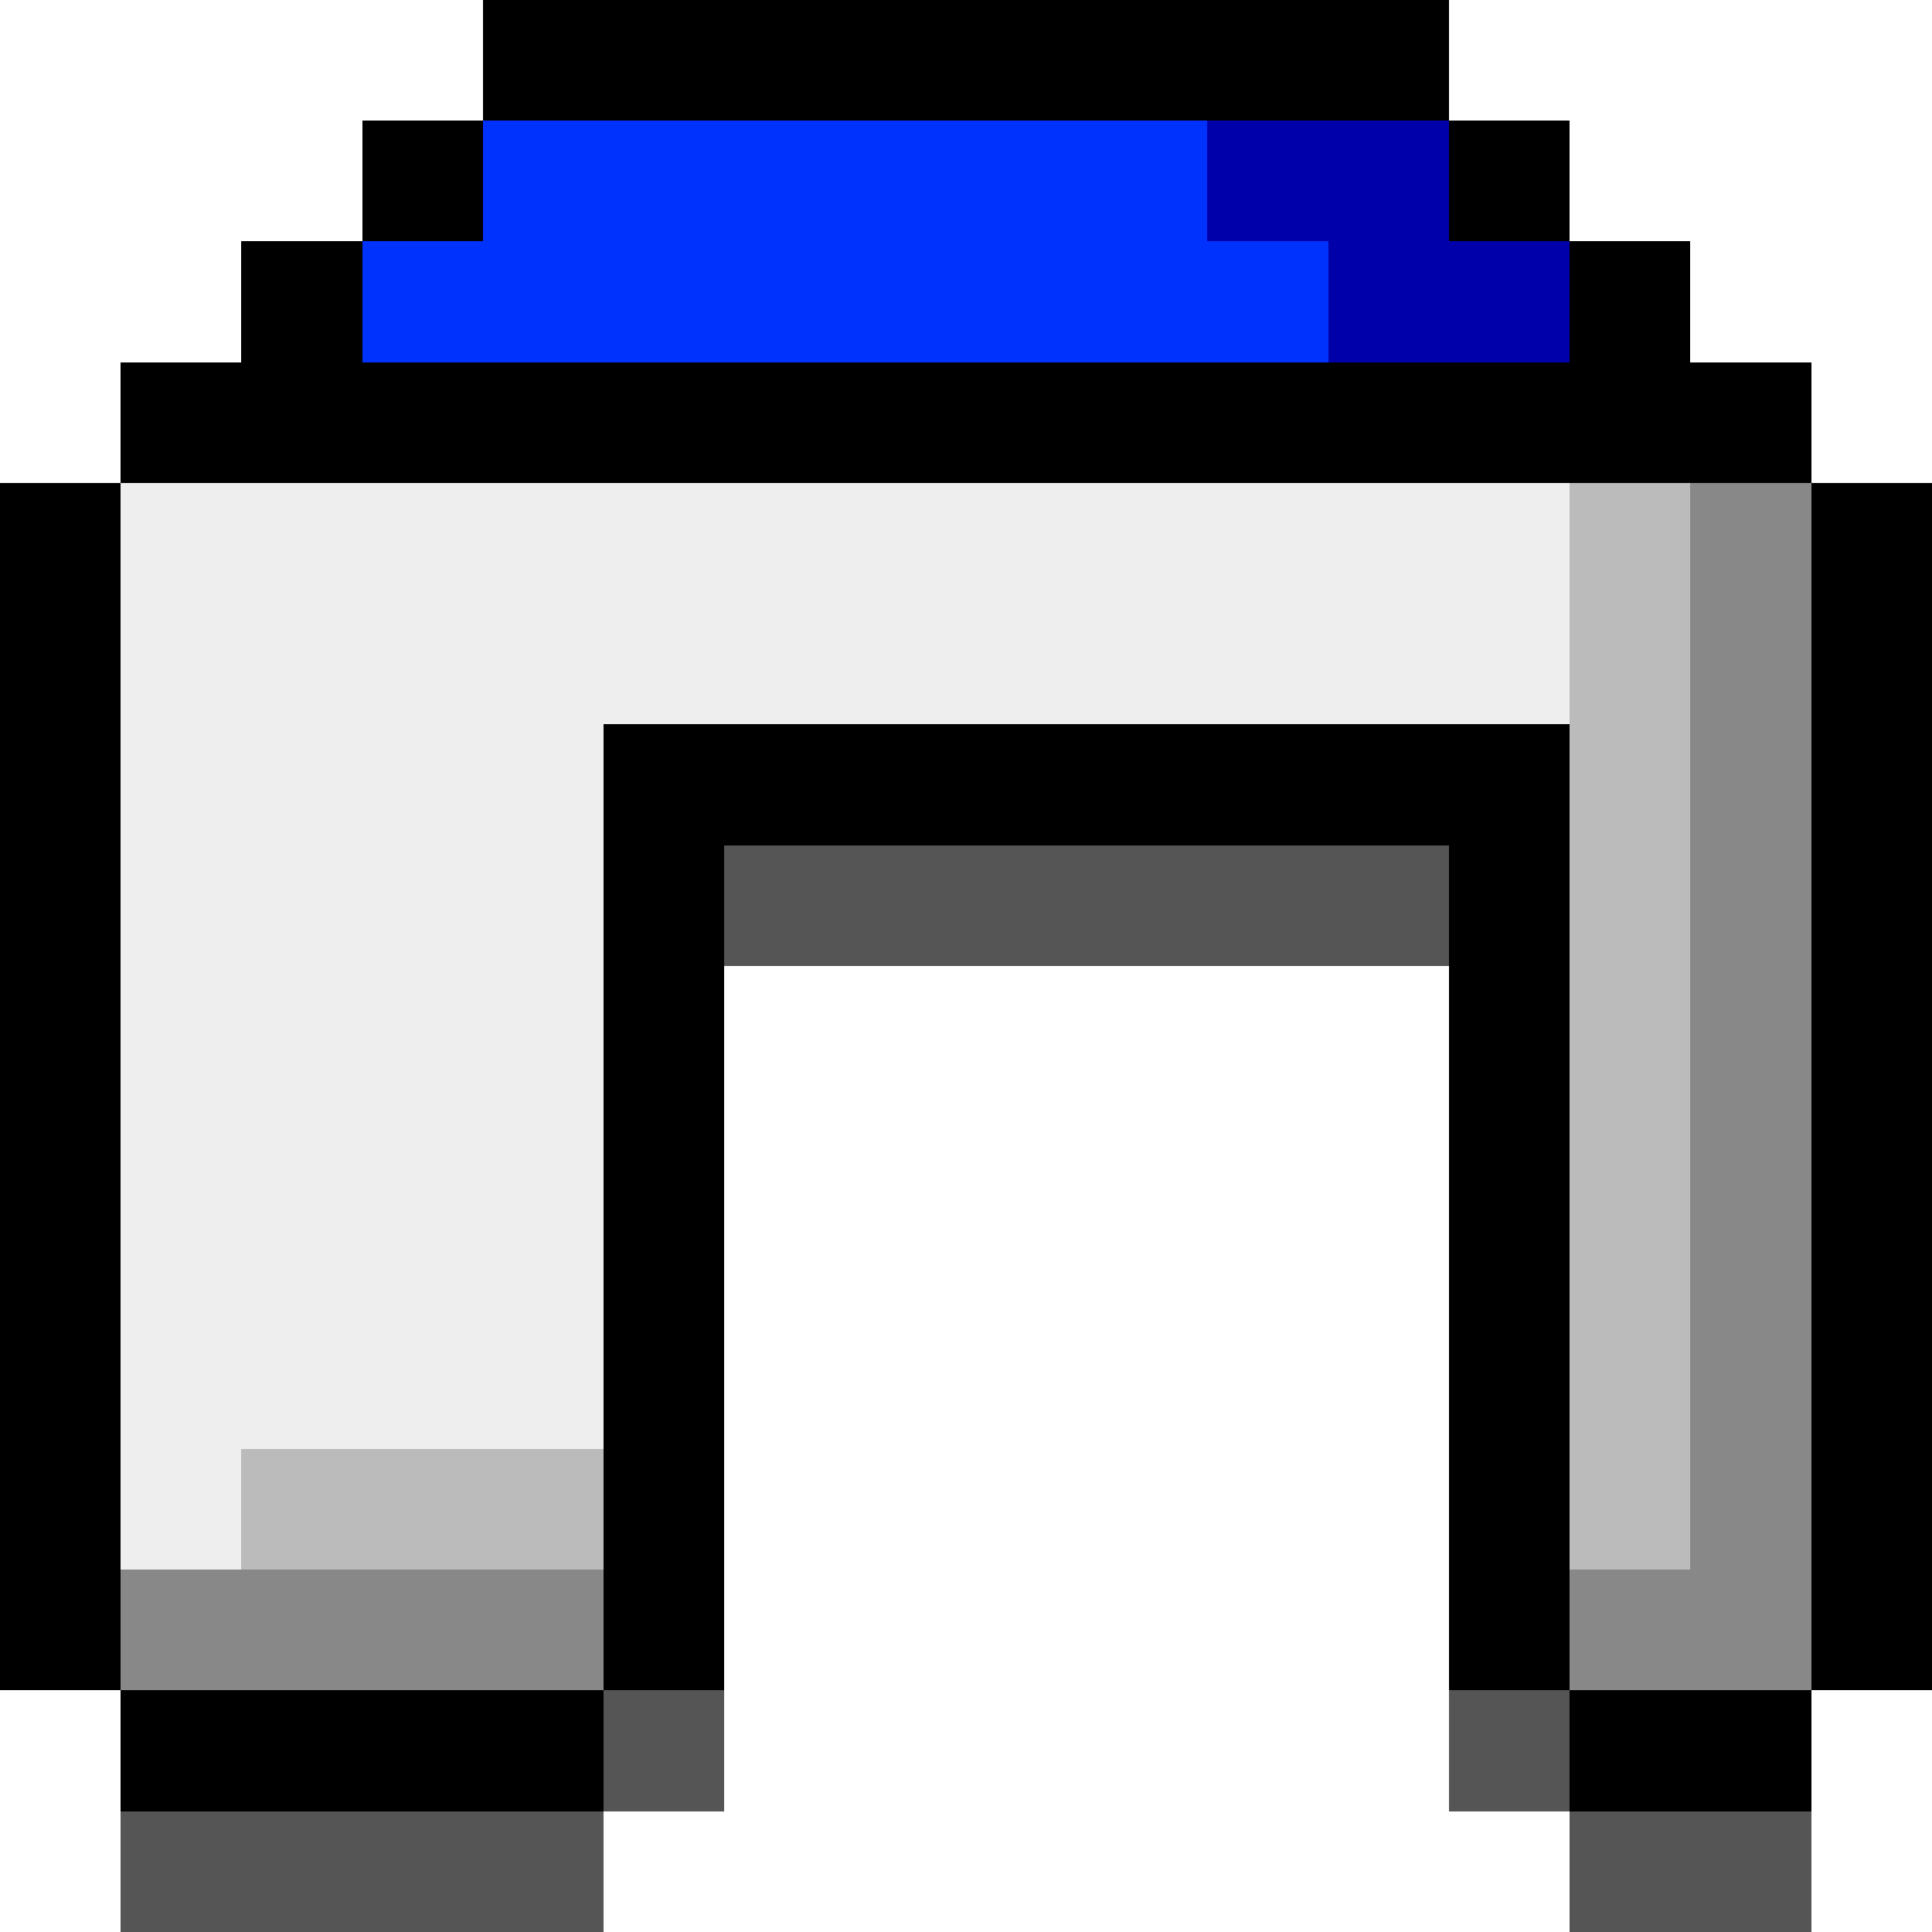
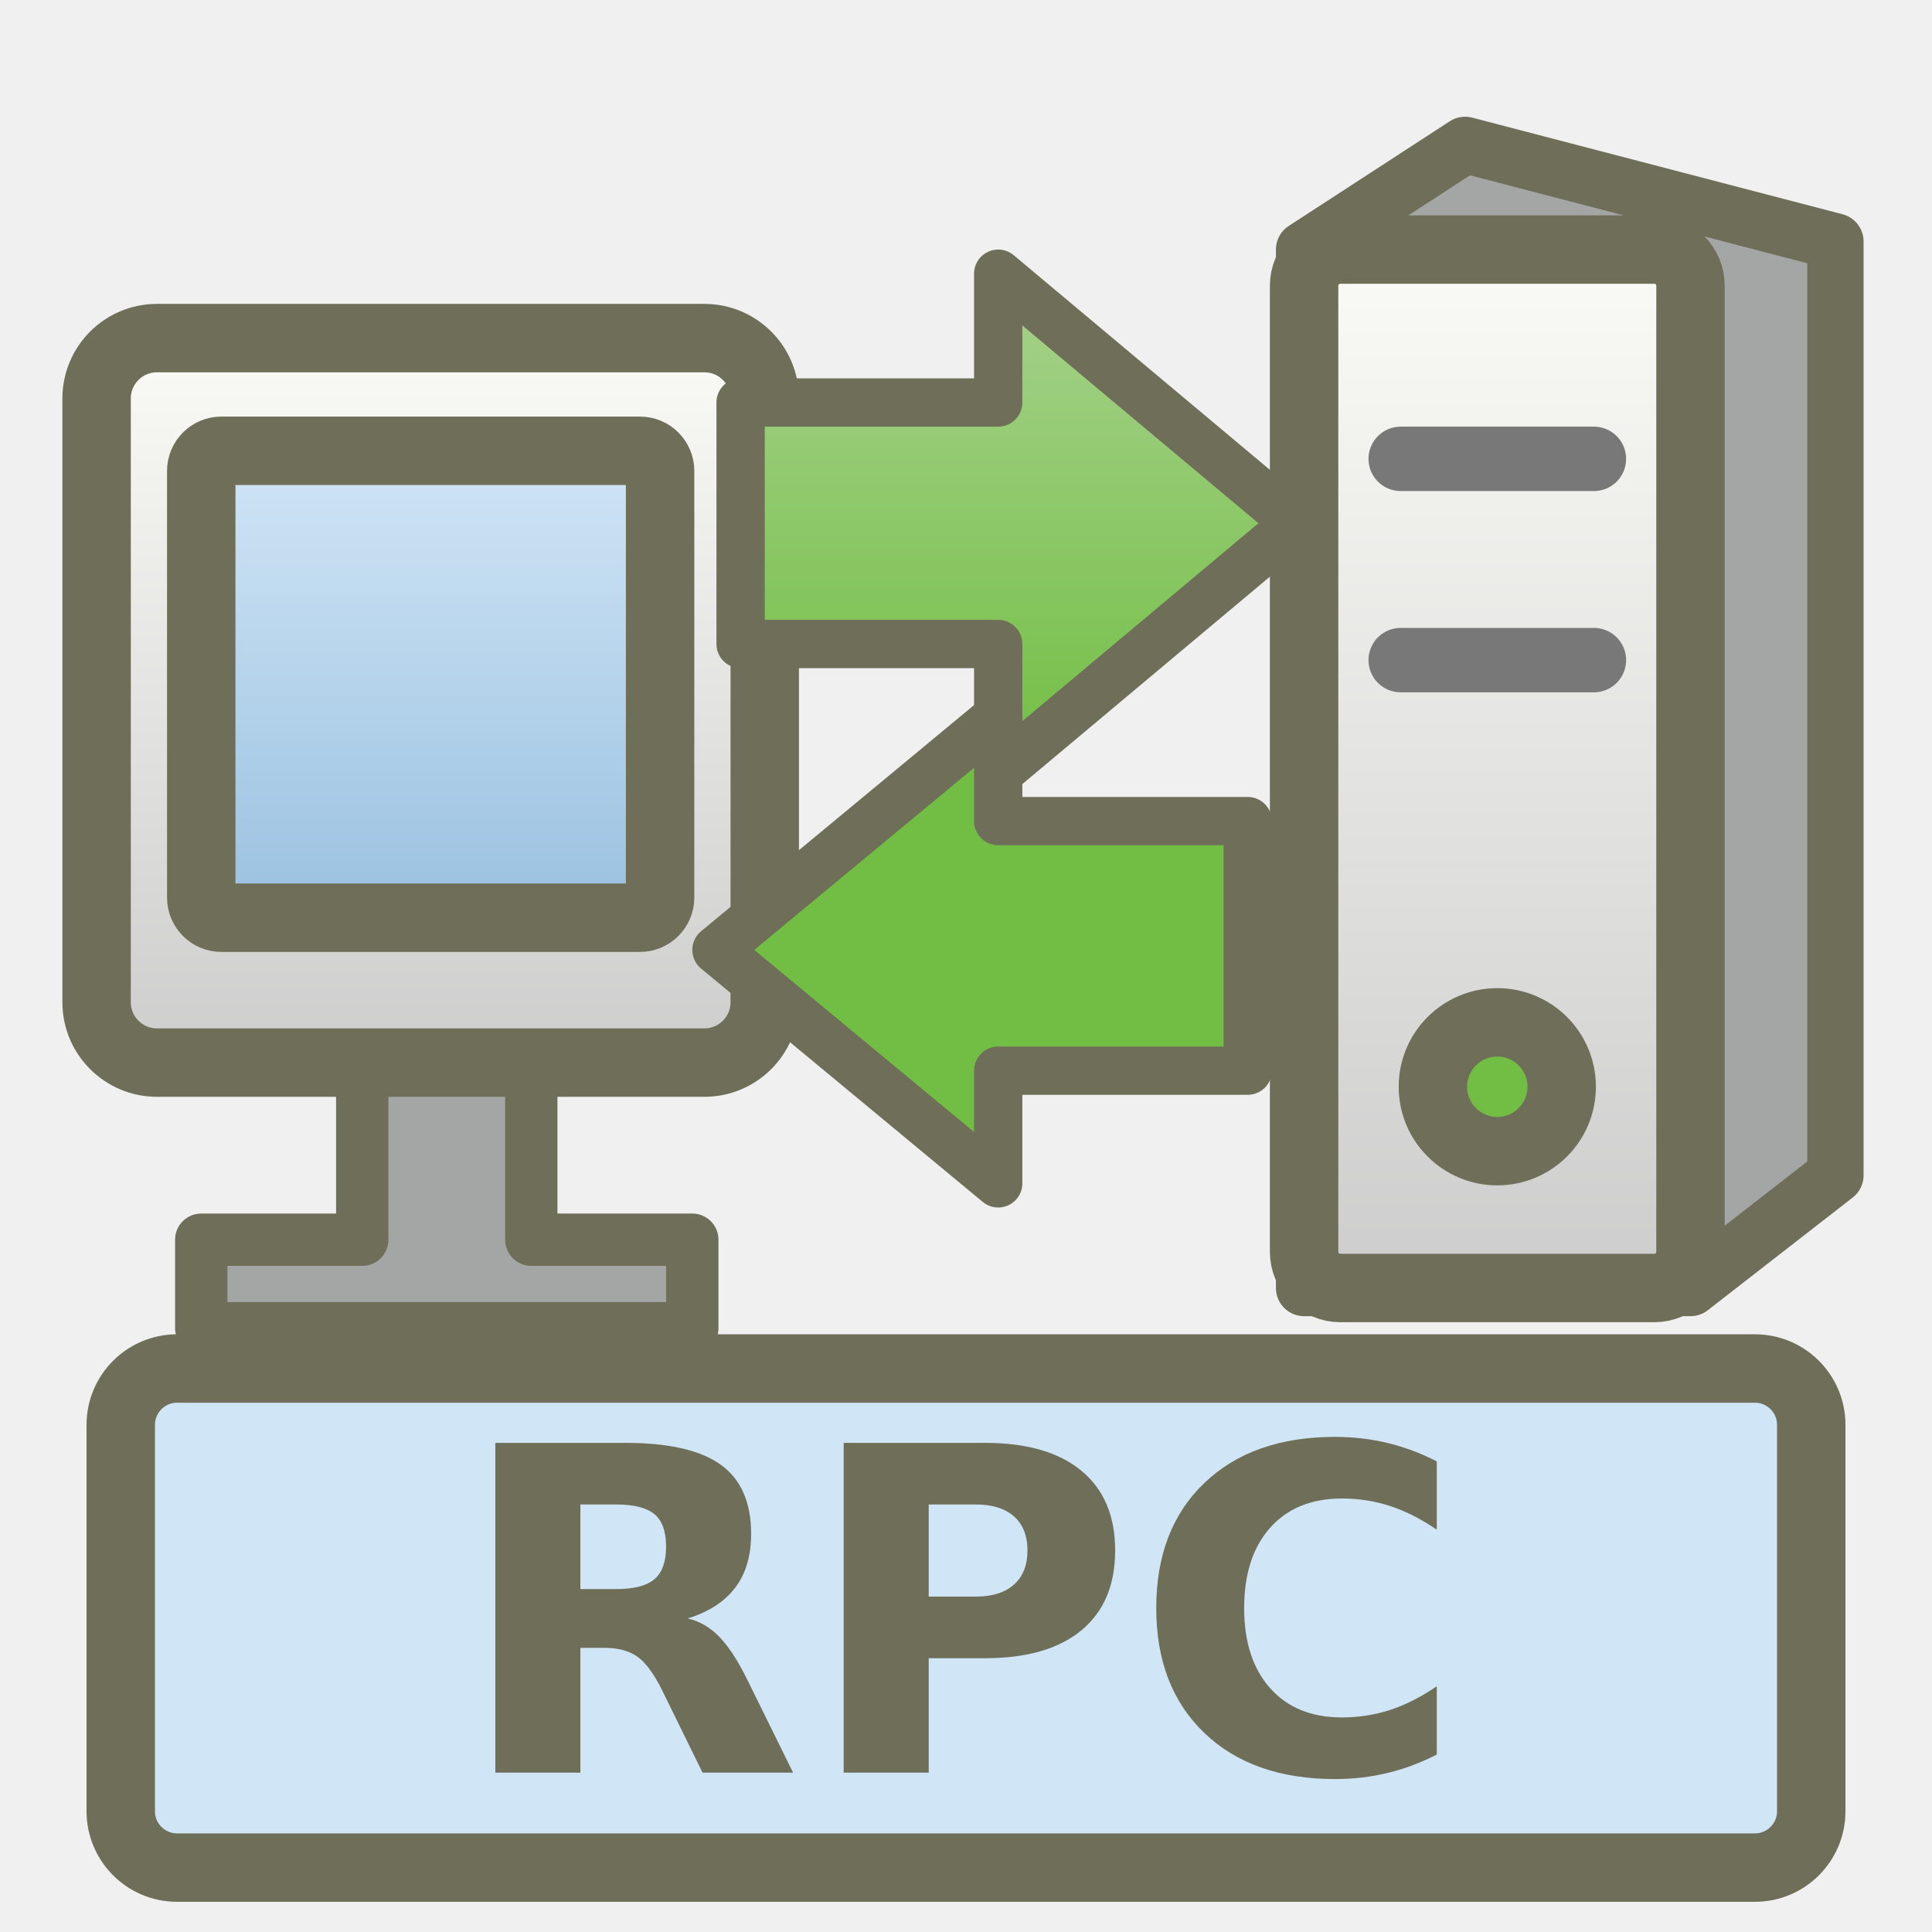
- <svg xmlns="http://www.w3.org/2000/svg" width="16" height="16" viewBox="0 0 16 16" shape-rendering="crispEdges">
-   <rect x="0" y="0" width="4" height="1" fill="#ffffff" />
-   <rect x="4" y="0" width="8" height="1" fill="#000000" />
-   <rect x="12" y="0" width="4" height="1" fill="#ffffff" />
-   <rect x="0" y="1" width="3" height="1" fill="#ffffff" />
-   <rect x="3" y="1" width="1" height="1" fill="#000000" />
-   <rect x="4" y="1" width="6" height="1" fill="#0032fd" />
-   <rect x="10" y="1" width="2" height="1" fill="#0000aa" />
-   <rect x="12" y="1" width="1" height="1" fill="#000000" />
-   <rect x="13" y="1" width="3" height="1" fill="#ffffff" />
-   <rect x="0" y="2" width="2" height="1" fill="#ffffff" />
-   <rect x="2" y="2" width="1" height="1" fill="#000000" />
-   <rect x="3" y="2" width="8" height="1" fill="#0032fd" />
-   <rect x="11" y="2" width="2" height="1" fill="#0000aa" />
-   <rect x="13" y="2" width="1" height="1" fill="#000000" />
-   <rect x="14" y="2" width="2" height="1" fill="#ffffff" />
-   <rect x="0" y="3" width="1" height="1" fill="#ffffff" />
-   <rect x="1" y="3" width="14" height="1" fill="#000000" />
-   <rect x="15" y="3" width="1" height="1" fill="#ffffff" />
-   <rect x="0" y="4" width="1" height="10" fill="#000000" />
-   <rect x="1" y="4" width="12" height="2" fill="#eeeeee" />
-   <rect x="13" y="4" width="1" height="9" fill="#bbbbbb" />
-   <rect x="14" y="4" width="1" height="9" fill="#888888" />
-   <rect x="15" y="4" width="1" height="10" fill="#000000" />
-   <rect x="1" y="6" width="4" height="6" fill="#eeeeee" />
-   <rect x="5" y="6" width="8" height="1" fill="#000000" />
-   <rect x="5" y="7" width="1" height="7" fill="#000000" />
-   <rect x="6" y="7" width="6" height="1" fill="#555555" />
-   <rect x="12" y="7" width="1" height="7" fill="#000000" />
-   <rect x="6" y="8" width="6" height="7" fill="#ffffff" />
-   <rect x="1" y="12" width="1" height="1" fill="#eeeeee" />
-   <rect x="2" y="12" width="3" height="1" fill="#bbbbbb" />
-   <rect x="1" y="13" width="4" height="1" fill="#888888" />
-   <rect x="13" y="13" width="2" height="1" fill="#888888" />
-   <rect x="0" y="14" width="1" height="2" fill="#ffffff" />
-   <rect x="1" y="14" width="4" height="1" fill="#000000" />
-   <rect x="5" y="14" width="1" height="1" fill="#555555" />
-   <rect x="12" y="14" width="1" height="1" fill="#555555" />
-   <rect x="13" y="14" width="2" height="1" fill="#000000" />
-   <rect x="15" y="14" width="1" height="2" fill="#ffffff" />
-   <rect x="1" y="15" width="4" height="1" fill="#555555" />
-   <rect x="5" y="15" width="8" height="1" fill="#ffffff" />
-   <rect x="13" y="15" width="2" height="1" fill="#555555" />
+ <svg xmlns="http://www.w3.org/2000/svg" width="128" height="128" viewBox="0 0 24 24" stroke="#6F6F59" stroke-width="0.85" stroke-linecap="round" stroke-linejoin="round">
+   <defs>
+     <linearGradient id="rpcScreen" x1="0.0" y1="0.0" x2="0.0" y2="1.0">
+       <stop offset="0.000" stop-color="#D0E5F6" />
+       <stop offset="1.000" stop-color="#9AC1E0" />
+     </linearGradient>
+     <linearGradient id="rpcServer" x1="0.0" y1="0.0" x2="0.0" y2="1.0">
+       <stop offset="0.000" stop-color="#FAFAF6" />
+       <stop offset="1.000" stop-color="#CDCDCD" />
+     </linearGradient>
+     <linearGradient id="rpcRequest" x1="0.0" y1="0.0" x2="0.0" y2="1.0">
+       <stop offset="0.000" stop-color="#A7D28C" />
+       <stop offset="1.000" stop-color="#72BE44" />
+     </linearGradient>
+   </defs>
+   <path d="M 4.5 12.5 H 6.6 V 15.4 H 8.6 V 16.5 H 2.5 V 15.4 H 4.5 Z" fill="#A4A6A6" stroke="#6F6F59" stroke-width="0.65" />
+   <rect x="1.2" y="4.2" width="8.3" height="9.0" rx="0.75" fill="url(#rpcServer)" stroke="#6F6F59" />
+   <rect x="2.5" y="5.6" width="5.7" height="5.8" rx="0.25" fill="url(#rpcScreen)" stroke="#6F6F59" />
+   <path d="M 16.2 3.1 L 18.2 1.8 L 22.8 3.0 V 14.6 L 21 16.0 H 16.2 Z" fill="#A4A6A6" stroke="#6F6F59" stroke-width="0.7" />
+   <rect x="16.2" y="3.1" width="4.8" height="12.9" rx="0.45" fill="url(#rpcServer)" stroke="#6F6F59" />
+   <path d="M 17.4 5.7 H 19.8 M 17.4 8.2 H 19.8" fill="none" stroke="#787878" stroke-width="0.8" />
+   <circle cx="18.6" cy="13.5" r="0.8" fill="#72BE44" stroke="#6F6F59" />
+   <path d="M 9.2 5.0 H 12.4 V 3.4 L 16.1 6.5 L 12.4 9.6 V 8.0 H 9.2 Z" fill="url(#rpcRequest)" stroke="#6F6F59" stroke-width="0.6" />
+   <path d="M 15.5 10.2 H 12.4 V 8.9 L 8.9 11.8 L 12.4 14.7 V 13.3 H 15.5 Z" fill="#72BE44" stroke="#6F6F59" stroke-width="0.6" />
+   <rect x="1.5" y="17.0" width="21.0" height="6.2" rx="0.7" fill="#D0E5F6" stroke="#6F6F59" />
+   <path data-label="RPC" d="M735 -831Q856 -831 908.5 -876.0Q961 -921 961 -1024Q961 -1126 908.5 -1170.0Q856 -1214 735 -1214H573V-831ZM573 -565V0H188V-1493H776Q1071 -1493 1208.5 -1394.0Q1346 -1295 1346 -1081Q1346 -933 1274.5 -838.0Q1203 -743 1059 -698Q1138 -680 1200.5 -616.5Q1263 -553 1327 -424L1536 0H1126L944 -371Q889 -483 832.5 -524.0Q776 -565 682 -565ZM1765 -1493H2404Q2689 -1493 2841.5 -1366.5Q2994 -1240 2994 -1006Q2994 -771 2841.5 -644.5Q2689 -518 2404 -518H2150V0H1765ZM2150 -1214V-797H2363Q2475 -797 2536.0 -851.5Q2597 -906 2597 -1006Q2597 -1106 2536.0 -1160.0Q2475 -1214 2363 -1214ZM4450 -82Q4344 -27 4229.0 1.0Q4114 29 3989 29Q3616 29 3398.0 -179.5Q3180 -388 3180 -745Q3180 -1103 3398.0 -1311.5Q3616 -1520 3989 -1520Q4114 -1520 4229.0 -1492.0Q4344 -1464 4450 -1409V-1100Q4343 -1173 4239.0 -1207.0Q4135 -1241 4020 -1241Q3814 -1241 3696.0 -1109.0Q3578 -977 3578 -745Q3578 -514 3696.0 -382.0Q3814 -250 4020 -250Q4135 -250 4239.0 -284.0Q4343 -318 4450 -391Z" transform="translate(5.63735 22.02043) scale(0.002744)" fill="#6F6F59" stroke="none" />
</svg>
